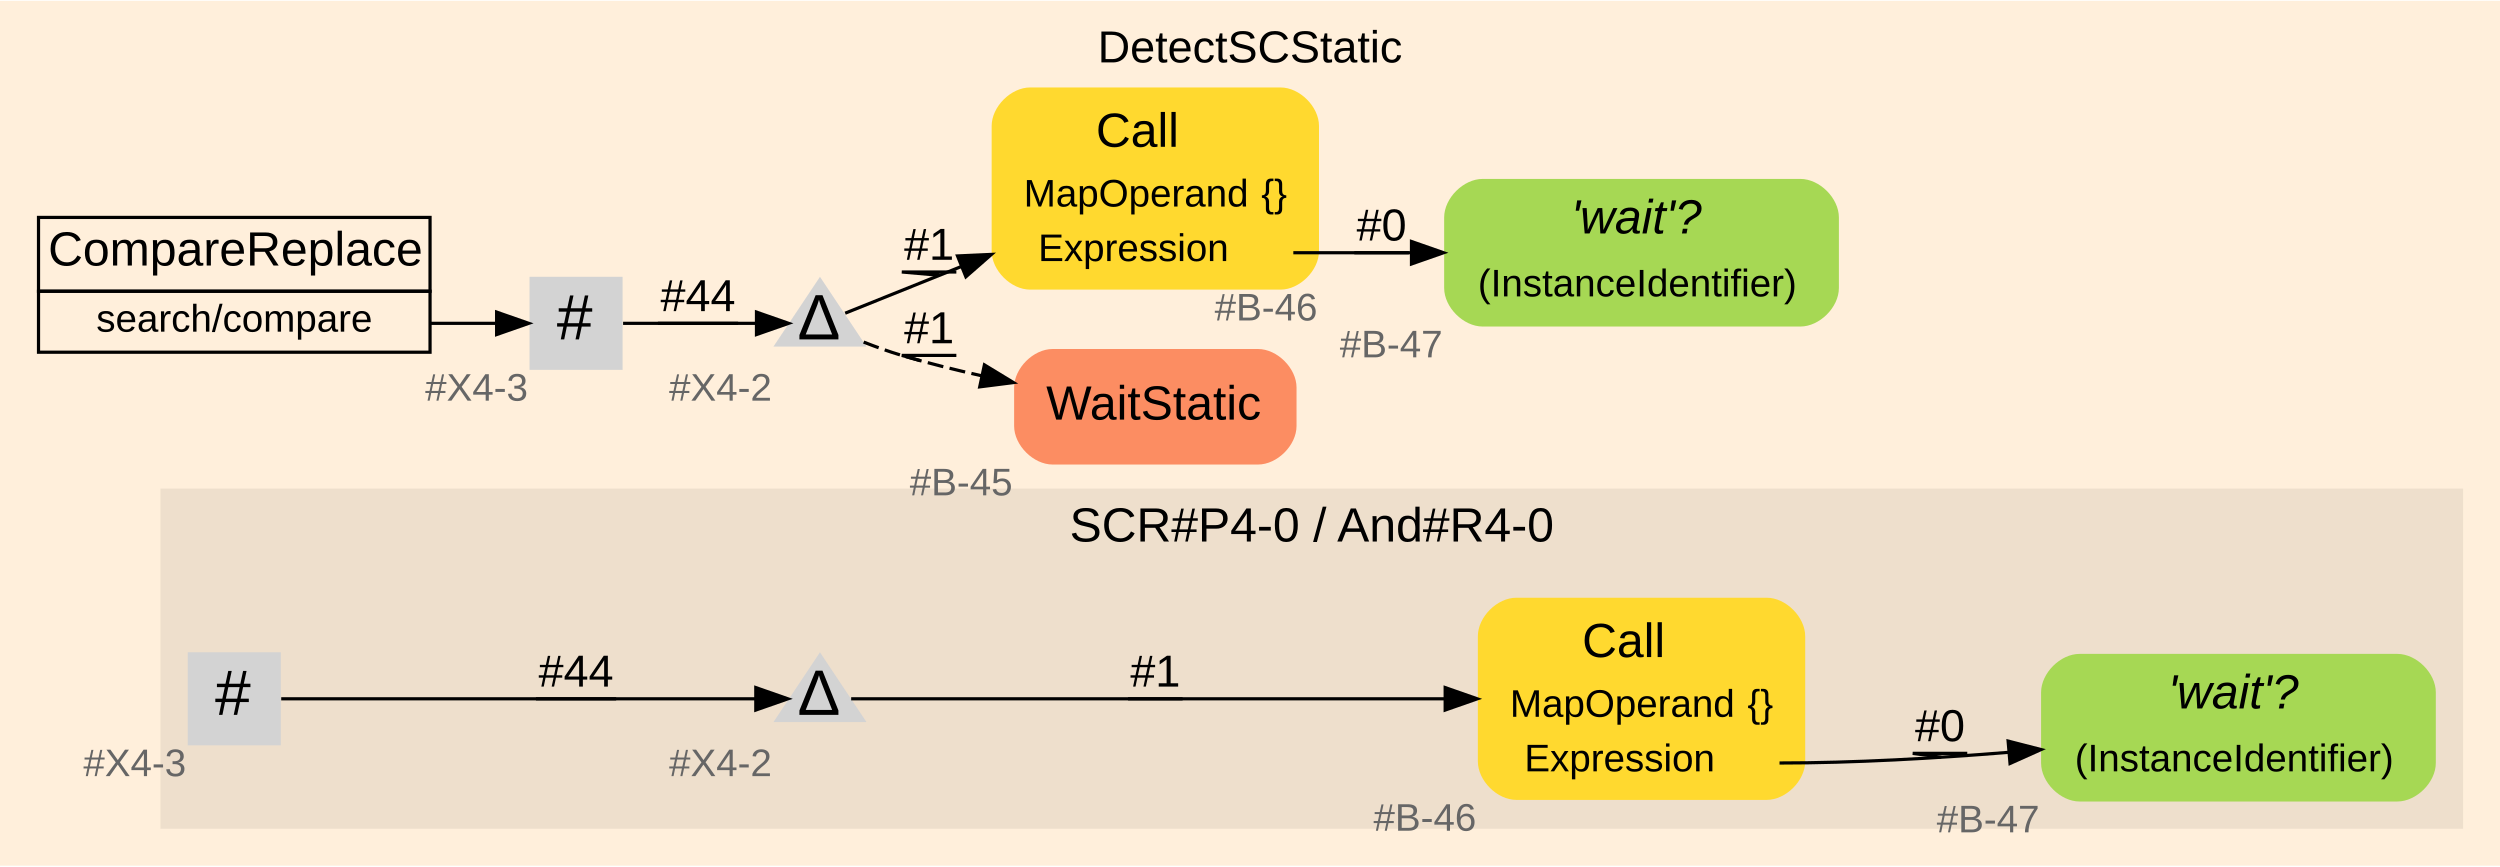
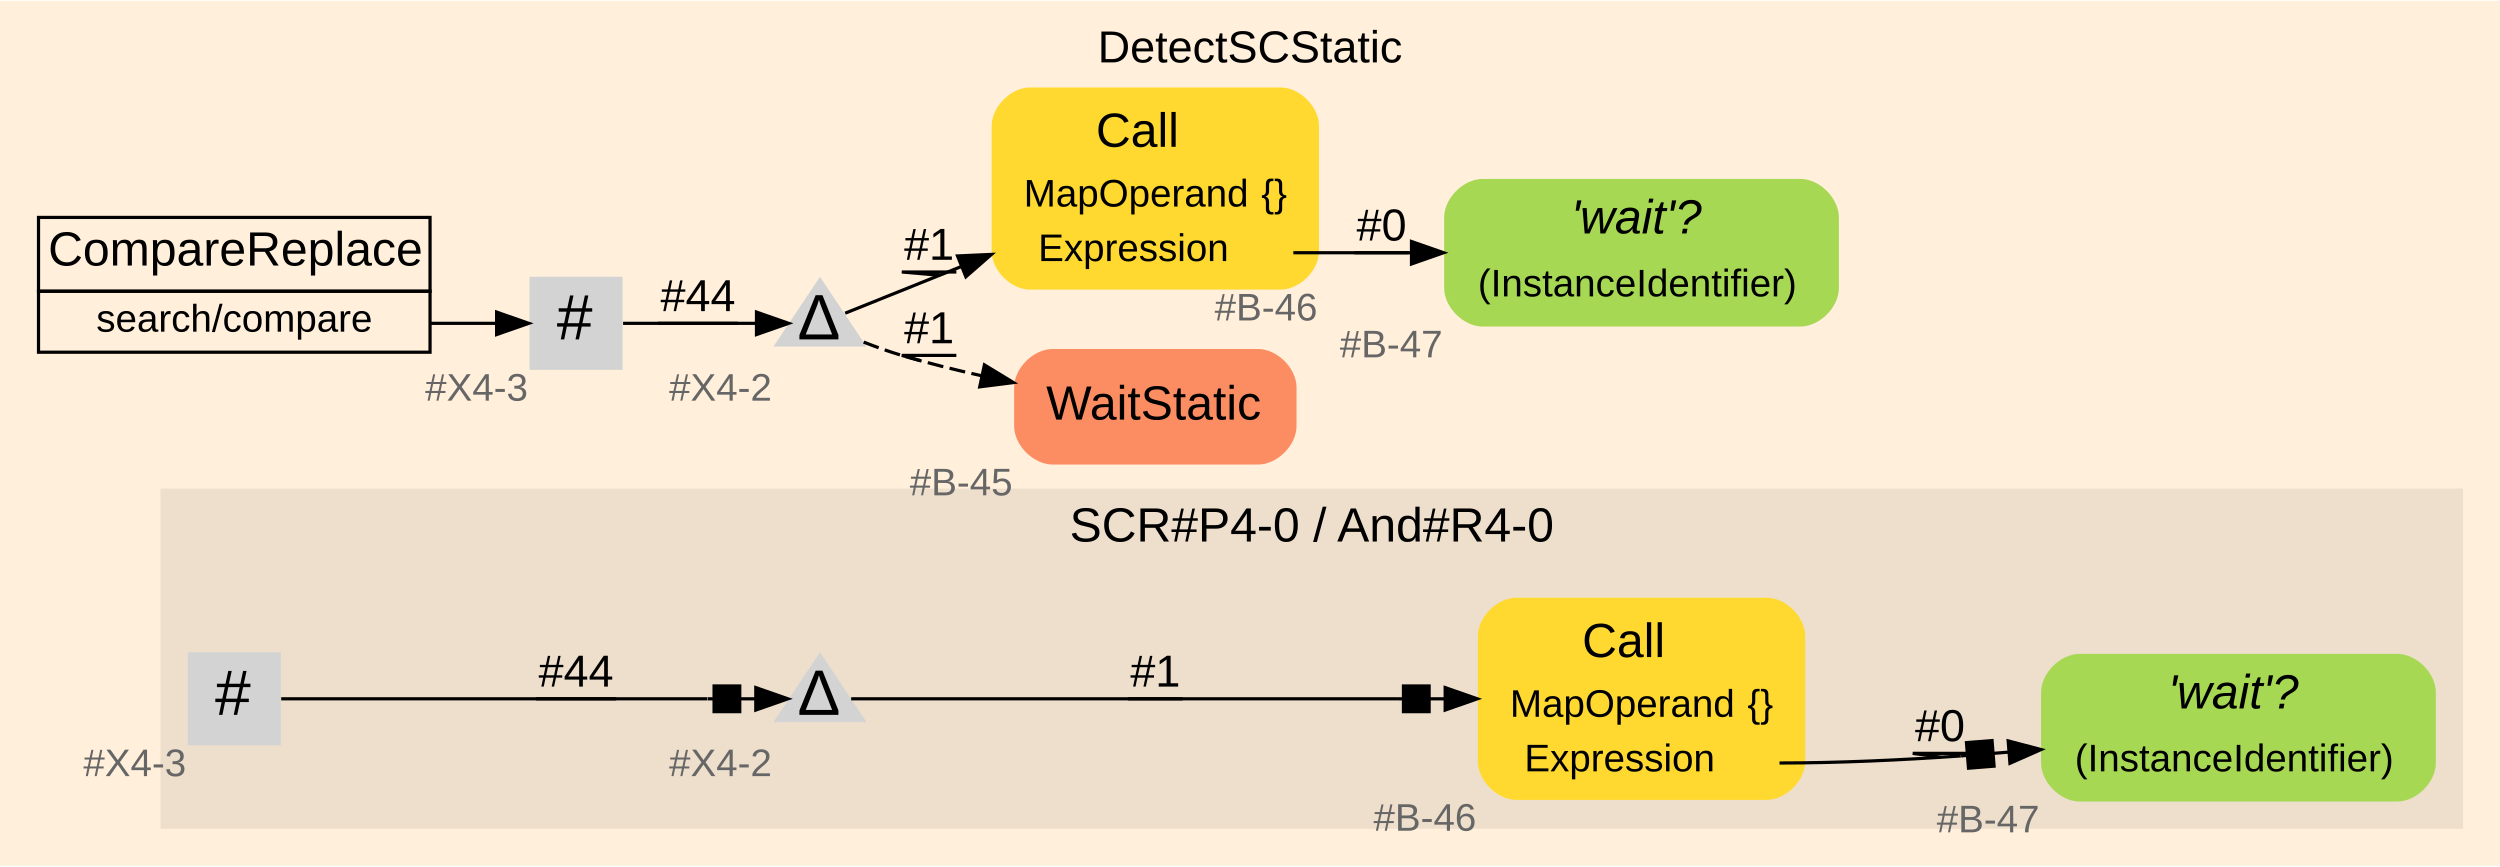
<svg xmlns="http://www.w3.org/2000/svg" width="779pt" height="270pt" viewBox="0.00 0.00 779.00 269.50">
  <g id="graph0" class="graph" transform="scale(1 1) rotate(0) translate(4 265.5)">
    <polygon fill="#ffefdb" stroke="transparent" points="-4,4 -4,-265.5 775,-265.5 775,4 -4,4" />
    <text text-anchor="middle" x="385.5" y="-246.3" font-family="Arial" font-size="14.00" fill="#000000">DetectSCStatic</text>
    <g id="clust1" class="cluster">
      <polygon fill="#eedfcc" stroke="#eedfcc" points="46.5,-8 46.5,-113 763,-113 763,-8 46.5,-8" />
      <text text-anchor="middle" x="404.75" y="-97" font-family="Arial" font-size="15.00" fill="#000000">SCR#P4-0 / And#R4-0</text>
    </g>
    <g id="node1" class="node">
+       <path fill="#a6d854" stroke="transparent" d="M743,-62C743,-62 644,-62 644,-62 638,-62 632,-56 632,-50 632,-50 632,-28 632,-28 632,-22 638,-16 644,-16 644,-16 743,-16 743,-16 749,-16 755,-22 755,-28 755,-28 755,-50 755,-50 755,-56 749,-62 743,-62" />
+       <text text-anchor="start" x="671.5" y="-45" font-family="Arial" font-style="italic" font-size="15.00" fill="#000000">'wait'?</text>
+       <text text-anchor="start" x="642.5" y="-25.4" font-family="Arial" font-size="12.00" fill="#000000">(InstanceIdentifier)</text>
+       <text text-anchor="middle" x="615.5" y="-6.4" font-family="Arial" font-size="12.00" fill="#666666">#B-47</text>
+     </g>
+     <g id="node2" class="node">
      <polygon fill="#d3d3d3" stroke="#000000" stroke-width="0" points="83.5,-62.5 54.5,-62.5 54.5,-33.5 83.5,-33.5 83.5,-62.5" />
      <text text-anchor="start" x="63" y="-43" font-family="Arial" font-size="20.00" fill="#000000">#</text>
      <text text-anchor="middle" x="38" y="-23.9" font-family="Arial" font-size="12.00" fill="#666666">#X4-3</text>
    </g>
    <g id="node3" class="node">
      <polygon fill="#d3d3d3" stroke="#000000" stroke-width="0" points="251.5,-62.5 237,-40.75 266,-40.75 251.5,-62.5" />
      <text text-anchor="start" x="244.5" y="-43" font-family="Arial" font-size="20.00" fill="#000000">Δ</text>
      <text text-anchor="middle" x="220.5" y="-23.9" font-family="Arial" font-size="12.00" fill="#666666">#X4-2</text>
    </g>
    <g id="edge1" class="edge">
-       <path fill="none" stroke="#000000" d="M83.626,-48C116.127,-48 194.397,-48 231.432,-48" />
+       <path fill="none" stroke="#000000" d="M83.626,-48C112.205,-48 176.171,-48 216.374,-48" />
      <polygon fill="#000000" stroke="#000000" points="231.506,-51.5 241.506,-48 231.506,-44.5 231.506,-51.5" />
+       <polyline fill="none" stroke="#000000" points="231.506,-48 226.506,-48 " />
+       <polygon fill="#000000" stroke="#000000" points="226.506,-44 226.506,-52 218.506,-52 218.506,-44 226.506,-44" />
+       <polyline fill="none" stroke="#000000" points="218.506,-48 216.506,-48 " />
      <text text-anchor="middle" x="175.5" y="-51.8" font-family="Arial" font-size="14.00" fill="#000000">#44</text>
-       <polyline fill="none" stroke="#000000" points="188,-48 163,-48 175.652,-48 " />
+       <polyline fill="none" stroke="#000000" points="188,-48 163,-48 175.257,-48 " />
    </g>
-     <g id="node2" class="node">
+     <g id="node4" class="node">
      <path fill="#ffd92f" stroke="transparent" d="M546.5,-79.5C546.5,-79.5 468.5,-79.5 468.5,-79.5 462.5,-79.5 456.5,-73.5 456.5,-67.5 456.5,-67.5 456.5,-28.5 456.5,-28.5 456.5,-22.5 462.5,-16.5 468.5,-16.5 468.5,-16.5 546.5,-16.5 546.5,-16.5 552.5,-16.5 558.5,-22.5 558.5,-28.5 558.5,-28.5 558.5,-67.5 558.5,-67.5 558.5,-73.5 552.5,-79.5 546.5,-79.5" />
      <text text-anchor="start" x="489" y="-61" font-family="Arial" font-size="15.00" fill="#000000">Call</text>
      <text text-anchor="start" x="466.5" y="-42.4" font-family="Arial" font-size="12.00" fill="#000000">MapOperand</text>
      <text text-anchor="start" x="540.5" y="-42.4" font-family="Arial" font-size="12.00" fill="#000000">{}</text>
      <text text-anchor="start" x="471" y="-25.4" font-family="Arial" font-size="12.00" fill="#000000">Expression</text>
      <text text-anchor="middle" x="440" y="-6.9" font-family="Arial" font-size="12.00" fill="#666666">#B-46</text>
    </g>
-     <g id="node4" class="node">
-       <path fill="#a6d854" stroke="transparent" d="M743,-62C743,-62 644,-62 644,-62 638,-62 632,-56 632,-50 632,-50 632,-28 632,-28 632,-22 638,-16 644,-16 644,-16 743,-16 743,-16 749,-16 755,-22 755,-28 755,-28 755,-50 755,-50 755,-56 749,-62 743,-62" />
-       <text text-anchor="start" x="671.5" y="-45" font-family="Arial" font-style="italic" font-size="15.00" fill="#000000">'wait'?</text>
-       <text text-anchor="start" x="642.5" y="-25.4" font-family="Arial" font-size="12.00" fill="#000000">(InstanceIdentifier)</text>
-       <text text-anchor="middle" x="615.5" y="-6.4" font-family="Arial" font-size="12.00" fill="#666666">#B-47</text>
-     </g>
    <g id="edge2" class="edge">
-       <path fill="none" stroke="#000000" d="M550.5,-28C573.712,-28 598.981,-29.459 621.732,-31.314" />
-       <polygon fill="#000000" stroke="#000000" points="621.729,-34.826 631.991,-32.19 622.325,-27.852 621.729,-34.826" />
-       <text text-anchor="middle" x="600.5" y="-34.8" font-family="Arial" font-size="14.00" fill="#000000">#0</text>
-       <polyline fill="none" stroke="#000000" points="609,-31 592,-31 600.923,-29.794 " />
+       <path fill="none" stroke="#000000" d="M261.223,-48C288.833,-48 369.7,-48 431.305,-48" />
+       <polygon fill="#000000" stroke="#000000" points="446.317,-51.5 456.317,-48 446.317,-44.5 446.317,-51.5" />
+       <polyline fill="none" stroke="#000000" points="446.317,-48 441.317,-48 " />
+       <polygon fill="#000000" stroke="#000000" points="441.317,-44 441.317,-52 433.317,-52 433.317,-44 441.317,-44" />
+       <polyline fill="none" stroke="#000000" points="433.317,-48 431.317,-48 " />
+       <text text-anchor="middle" x="356" y="-51.8" font-family="Arial" font-size="14.00" fill="#000000">#1</text>
+       <polyline fill="none" stroke="#000000" points="364.5,-48 347.5,-48 356.156,-48 " />
    </g>
    <g id="edge3" class="edge">
-       <path fill="none" stroke="#000000" d="M261.223,-48C291.114,-48 383.42,-48 446.134,-48" />
-       <polygon fill="#000000" stroke="#000000" points="446.317,-51.5 456.317,-48 446.317,-44.5 446.317,-51.5" />
-       <text text-anchor="middle" x="356" y="-51.8" font-family="Arial" font-size="14.00" fill="#000000">#1</text>
-       <polyline fill="none" stroke="#000000" points="364.5,-48 347.5,-48 355.783,-48 " />
+       <path fill="none" stroke="#000000" d="M550.5,-28C568.798,-28 588.374,-28.906 606.987,-30.199" />
+       <polygon fill="#000000" stroke="#000000" points="621.745,-34.885 631.991,-32.19 622.3,-27.907 621.745,-34.885" />
+       <polyline fill="none" stroke="#000000" points="622.022,-31.396 617.038,-30.999 " />
+       <polygon fill="#000000" stroke="#000000" points="617.356,-27.012 616.721,-34.987 608.746,-34.352 609.381,-26.377 617.356,-27.012" />
+       <polyline fill="none" stroke="#000000" points="609.063,-30.364 607.07,-30.205 " />
+       <text text-anchor="middle" x="600.5" y="-34.8" font-family="Arial" font-size="14.00" fill="#000000">#0</text>
+       <polyline fill="none" stroke="#000000" points="609,-31 592,-31 600.848,-29.789 " />
    </g>
    <g id="node5" class="node">
      <polygon fill="#ffefdb" stroke="transparent" points="138,-202 0,-202 0,-152 138,-152 138,-202" />
      <polygon fill="none" stroke="#000000" points="8,-175 8,-198 130,-198 130,-175 8,-175" />
      <text text-anchor="start" x="11" y="-183" font-family="Arial" font-size="15.00" fill="#000000">CompareReplace</text>
      <polygon fill="none" stroke="#000000" points="8,-156 8,-175 130,-175 130,-156 8,-156" />
      <text text-anchor="start" x="26" y="-162.4" font-family="Arial" font-size="12.00" fill="#000000">search/compare</text>
    </g>
    <g id="node6" class="node">
      <polygon fill="#d3d3d3" stroke="#000000" stroke-width="0" points="190,-179.5 161,-179.5 161,-150.5 190,-150.5 190,-179.5" />
      <text text-anchor="start" x="169.5" y="-160" font-family="Arial" font-size="20.00" fill="#000000">#</text>
      <text text-anchor="middle" x="144.5" y="-140.9" font-family="Arial" font-size="12.00" fill="#666666">#X4-3</text>
    </g>
    <g id="edge4" class="edge">
      <path fill="none" stroke="#000000" d="M130,-165C136.579,-165 143.692,-165 150.297,-165" />
      <polygon fill="#000000" stroke="#000000" points="150.746,-168.5 160.746,-165 150.746,-161.5 150.746,-168.5" />
    </g>
    <g id="node7" class="node">
      <polygon fill="#d3d3d3" stroke="#000000" stroke-width="0" points="251.5,-179.5 237,-157.75 266,-157.75 251.5,-179.5" />
      <text text-anchor="start" x="244.5" y="-160" font-family="Arial" font-size="20.00" fill="#000000">Δ</text>
      <text text-anchor="middle" x="220.5" y="-140.9" font-family="Arial" font-size="12.00" fill="#666666">#X4-2</text>
    </g>
    <g id="edge5" class="edge">
      <path fill="none" stroke="#000000" d="M190.154,-165C201.897,-165 218.497,-165 231.468,-165" />
      <polygon fill="#000000" stroke="#000000" points="231.72,-168.5 241.72,-165 231.72,-161.5 231.72,-168.5" />
      <text text-anchor="middle" x="213.5" y="-168.8" font-family="Arial" font-size="14.00" fill="#000000">#44</text>
      <polyline fill="none" stroke="#000000" points="226,-165 201,-165 213.751,-165 " />
    </g>
    <g id="node8" class="node">
      <path fill="#ffd92f" stroke="transparent" d="M395,-238.5C395,-238.5 317,-238.5 317,-238.5 311,-238.5 305,-232.5 305,-226.5 305,-226.5 305,-187.5 305,-187.5 305,-181.5 311,-175.5 317,-175.5 317,-175.5 395,-175.5 395,-175.5 401,-175.5 407,-181.5 407,-187.5 407,-187.5 407,-226.5 407,-226.5 407,-232.5 401,-238.5 395,-238.5" />
      <text text-anchor="start" x="337.5" y="-220" font-family="Arial" font-size="15.00" fill="#000000">Call</text>
      <text text-anchor="start" x="315" y="-201.4" font-family="Arial" font-size="12.00" fill="#000000">MapOperand</text>
      <text text-anchor="start" x="389" y="-201.4" font-family="Arial" font-size="12.00" fill="#000000">{}</text>
      <text text-anchor="start" x="319.5" y="-184.4" font-family="Arial" font-size="12.00" fill="#000000">Expression</text>
      <text text-anchor="middle" x="390.5" y="-165.9" font-family="Arial" font-size="12.00" fill="#666666">#B-46</text>
    </g>
    <g id="edge6" class="edge">
      <path fill="none" stroke="#000000" d="M259.354,-168.157C267.492,-171.428 281.017,-176.863 295.408,-182.647" />
      <polygon fill="#000000" stroke="#000000" points="294.358,-185.997 304.942,-186.479 296.969,-179.502 294.358,-185.997" />
      <text text-anchor="middle" x="285.5" y="-184.8" font-family="Arial" font-size="14.00" fill="#000000">#1</text>
      <polyline fill="none" stroke="#000000" points="294,-181 277,-181 288.743,-179.968 " />
    </g>
    <g id="node10" class="node">
      <path fill="#fc8d62" stroke="transparent" d="M388,-157C388,-157 324,-157 324,-157 318,-157 312,-151 312,-145 312,-145 312,-133 312,-133 312,-127 318,-121 324,-121 324,-121 388,-121 388,-121 394,-121 400,-127 400,-133 400,-133 400,-145 400,-145 400,-151 394,-157 388,-157" />
      <text text-anchor="start" x="322" y="-135" font-family="Arial" font-size="15.00" fill="#000000">WaitStatic</text>
      <text text-anchor="middle" x="295.5" y="-111.4" font-family="Arial" font-size="12.00" fill="#666666">#B-45</text>
    </g>
    <g id="edge7" class="edge">
      <path fill="none" stroke="#000000" stroke-dasharray="5,2" d="M265.111,-159.158C268.913,-157.665 273.077,-156.157 277,-155 285.007,-152.639 293.573,-150.509 302.001,-148.631" />
      <polygon fill="#000000" stroke="#000000" points="302.741,-152.052 311.791,-146.544 301.281,-145.206 302.741,-152.052" />
      <text text-anchor="middle" x="285.5" y="-158.8" font-family="Arial" font-size="14.00" fill="#000000">#1</text>
      <polyline fill="none" stroke="#000000" points="294,-155 277,-155 282.713,-153.378 " />
    </g>
    <g id="node9" class="node">
      <path fill="#a6d854" stroke="transparent" d="M557,-210C557,-210 458,-210 458,-210 452,-210 446,-204 446,-198 446,-198 446,-176 446,-176 446,-170 452,-164 458,-164 458,-164 557,-164 557,-164 563,-164 569,-170 569,-176 569,-176 569,-198 569,-198 569,-204 563,-210 557,-210" />
      <text text-anchor="start" x="485.5" y="-193" font-family="Arial" font-style="italic" font-size="15.00" fill="#000000">'wait'?</text>
      <text text-anchor="start" x="456.5" y="-173.4" font-family="Arial" font-size="12.00" fill="#000000">(InstanceIdentifier)</text>
      <text text-anchor="middle" x="429.5" y="-154.4" font-family="Arial" font-size="12.00" fill="#666666">#B-47</text>
    </g>
    <g id="edge8" class="edge">
      <path fill="none" stroke="#000000" d="M399,-187C410.847,-187 423.421,-187 435.65,-187" />
      <polygon fill="#000000" stroke="#000000" points="435.818,-190.5 445.818,-187 435.818,-183.5 435.818,-190.5" />
      <text text-anchor="middle" x="426.5" y="-190.8" font-family="Arial" font-size="14.00" fill="#000000">#0</text>
      <polyline fill="none" stroke="#000000" points="435,-187 418,-187 426.719,-187 " />
    </g>
  </g>
</svg>
